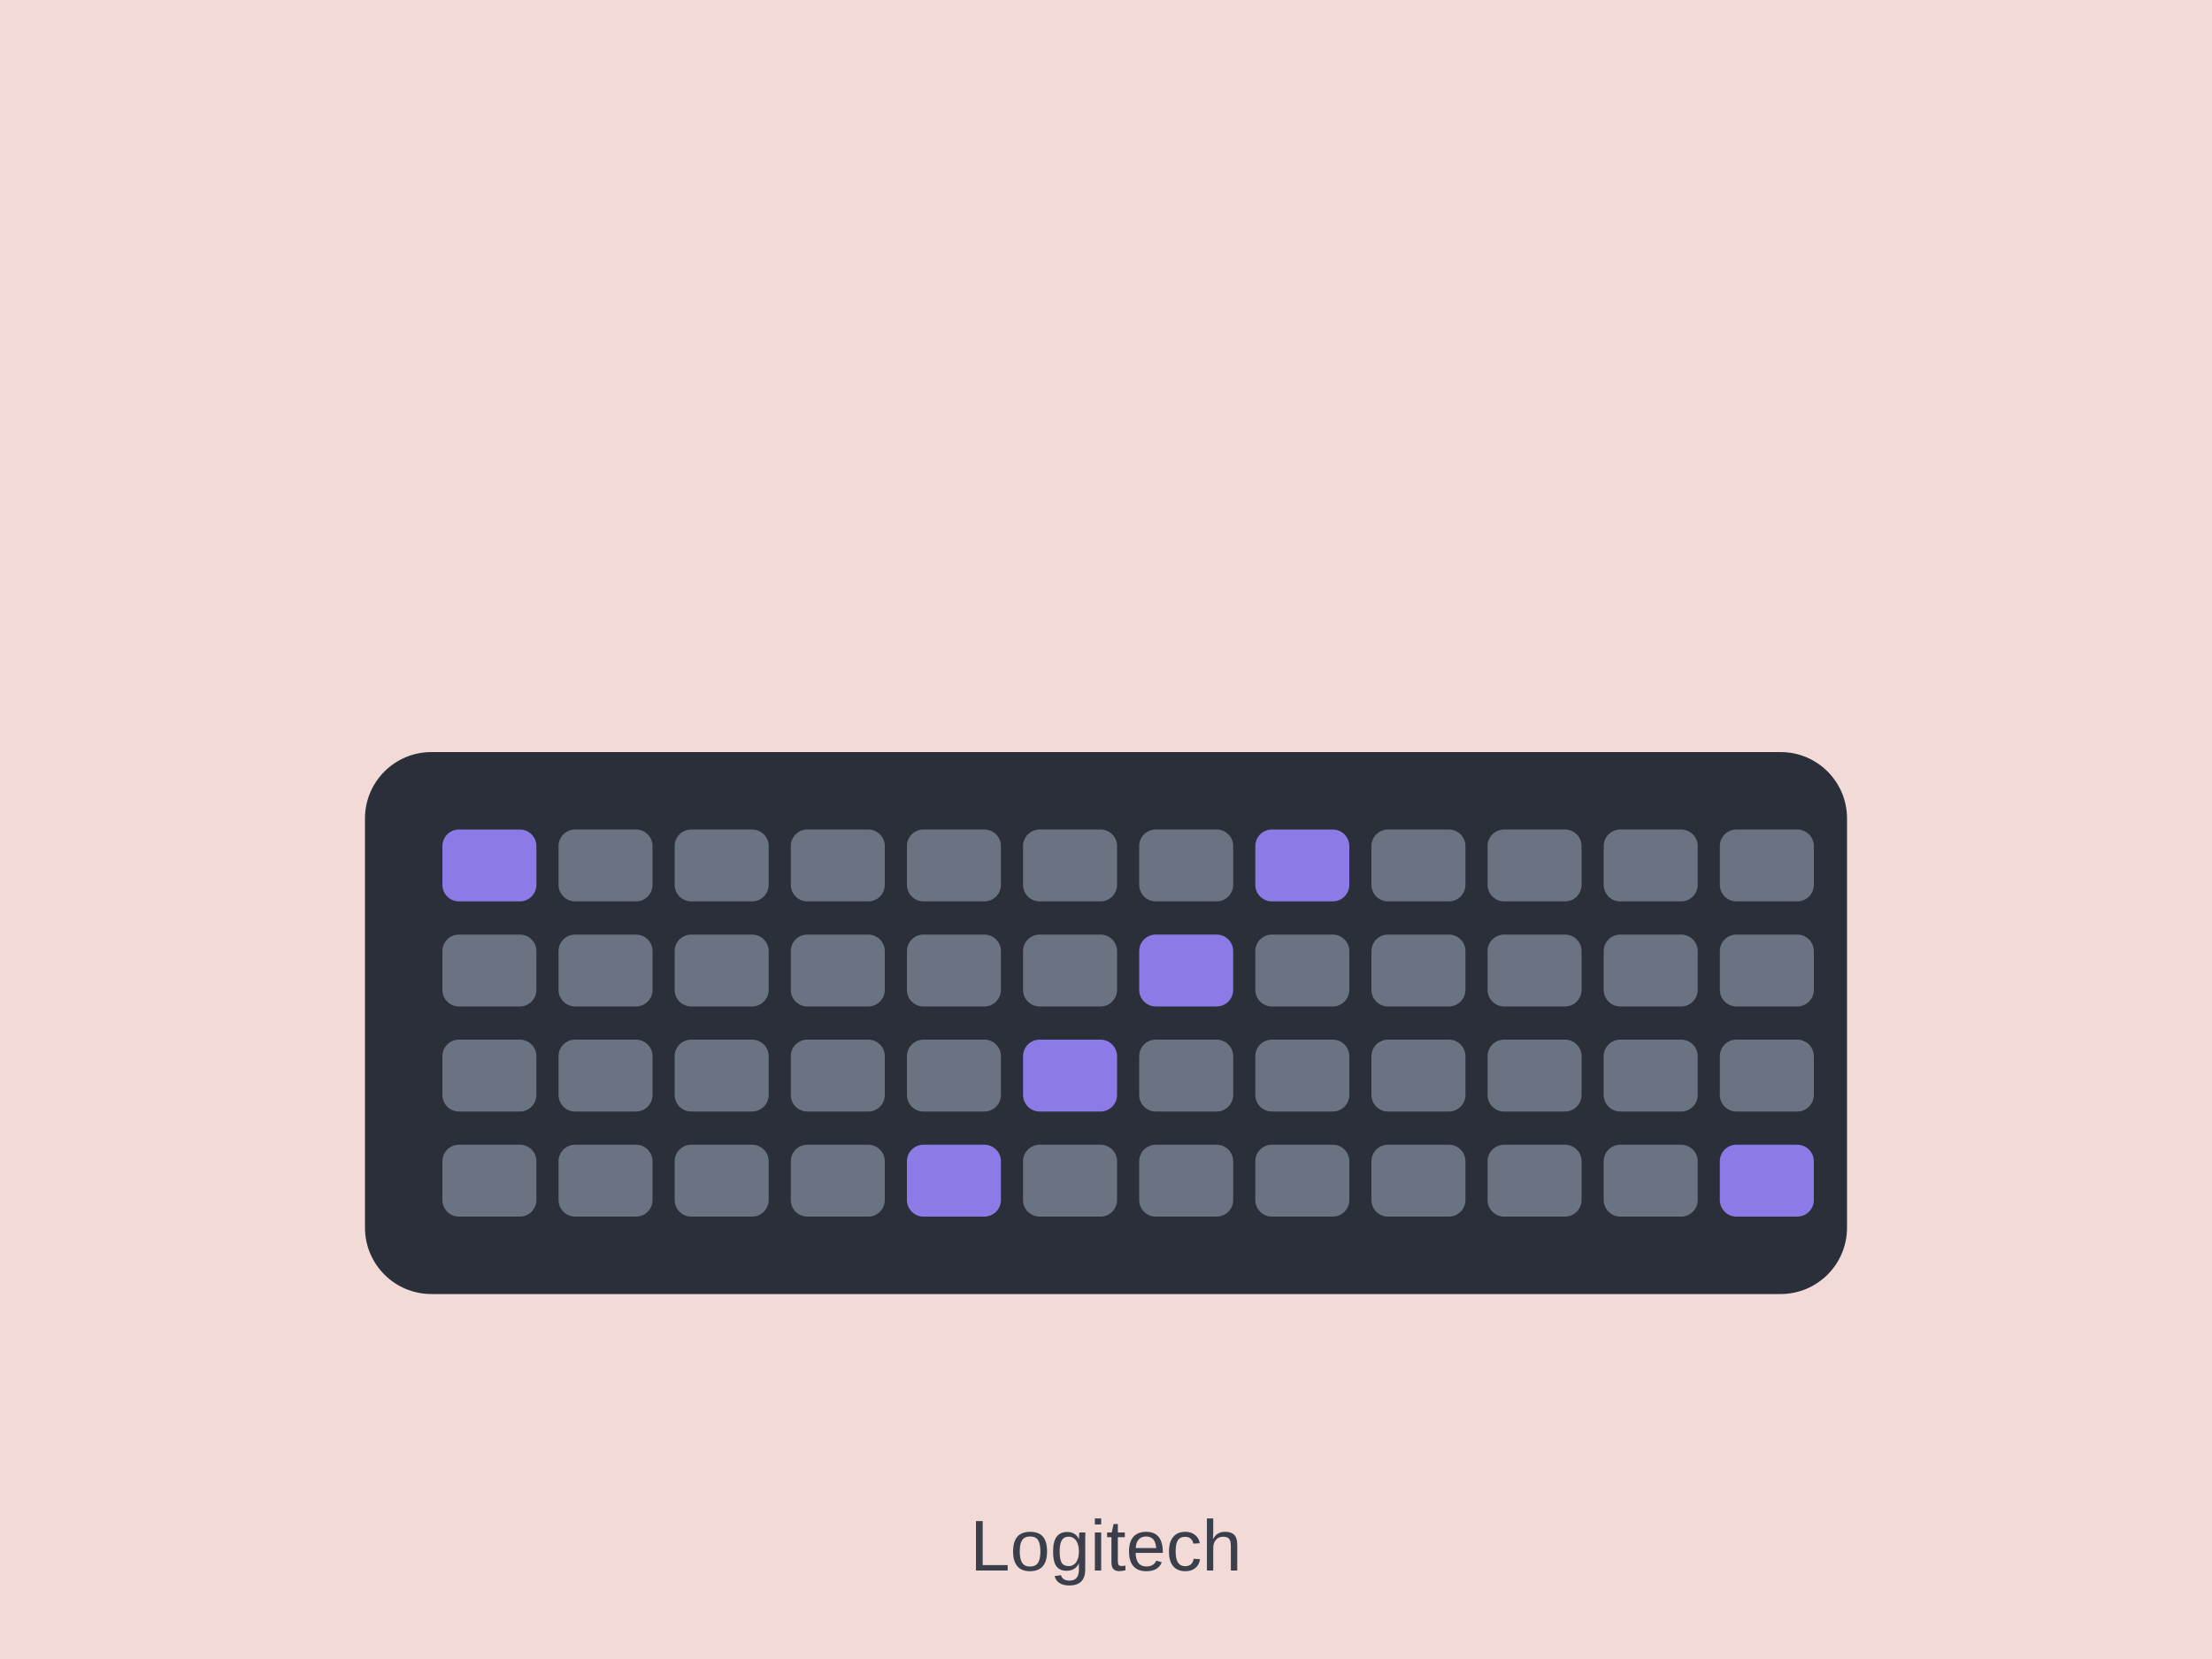
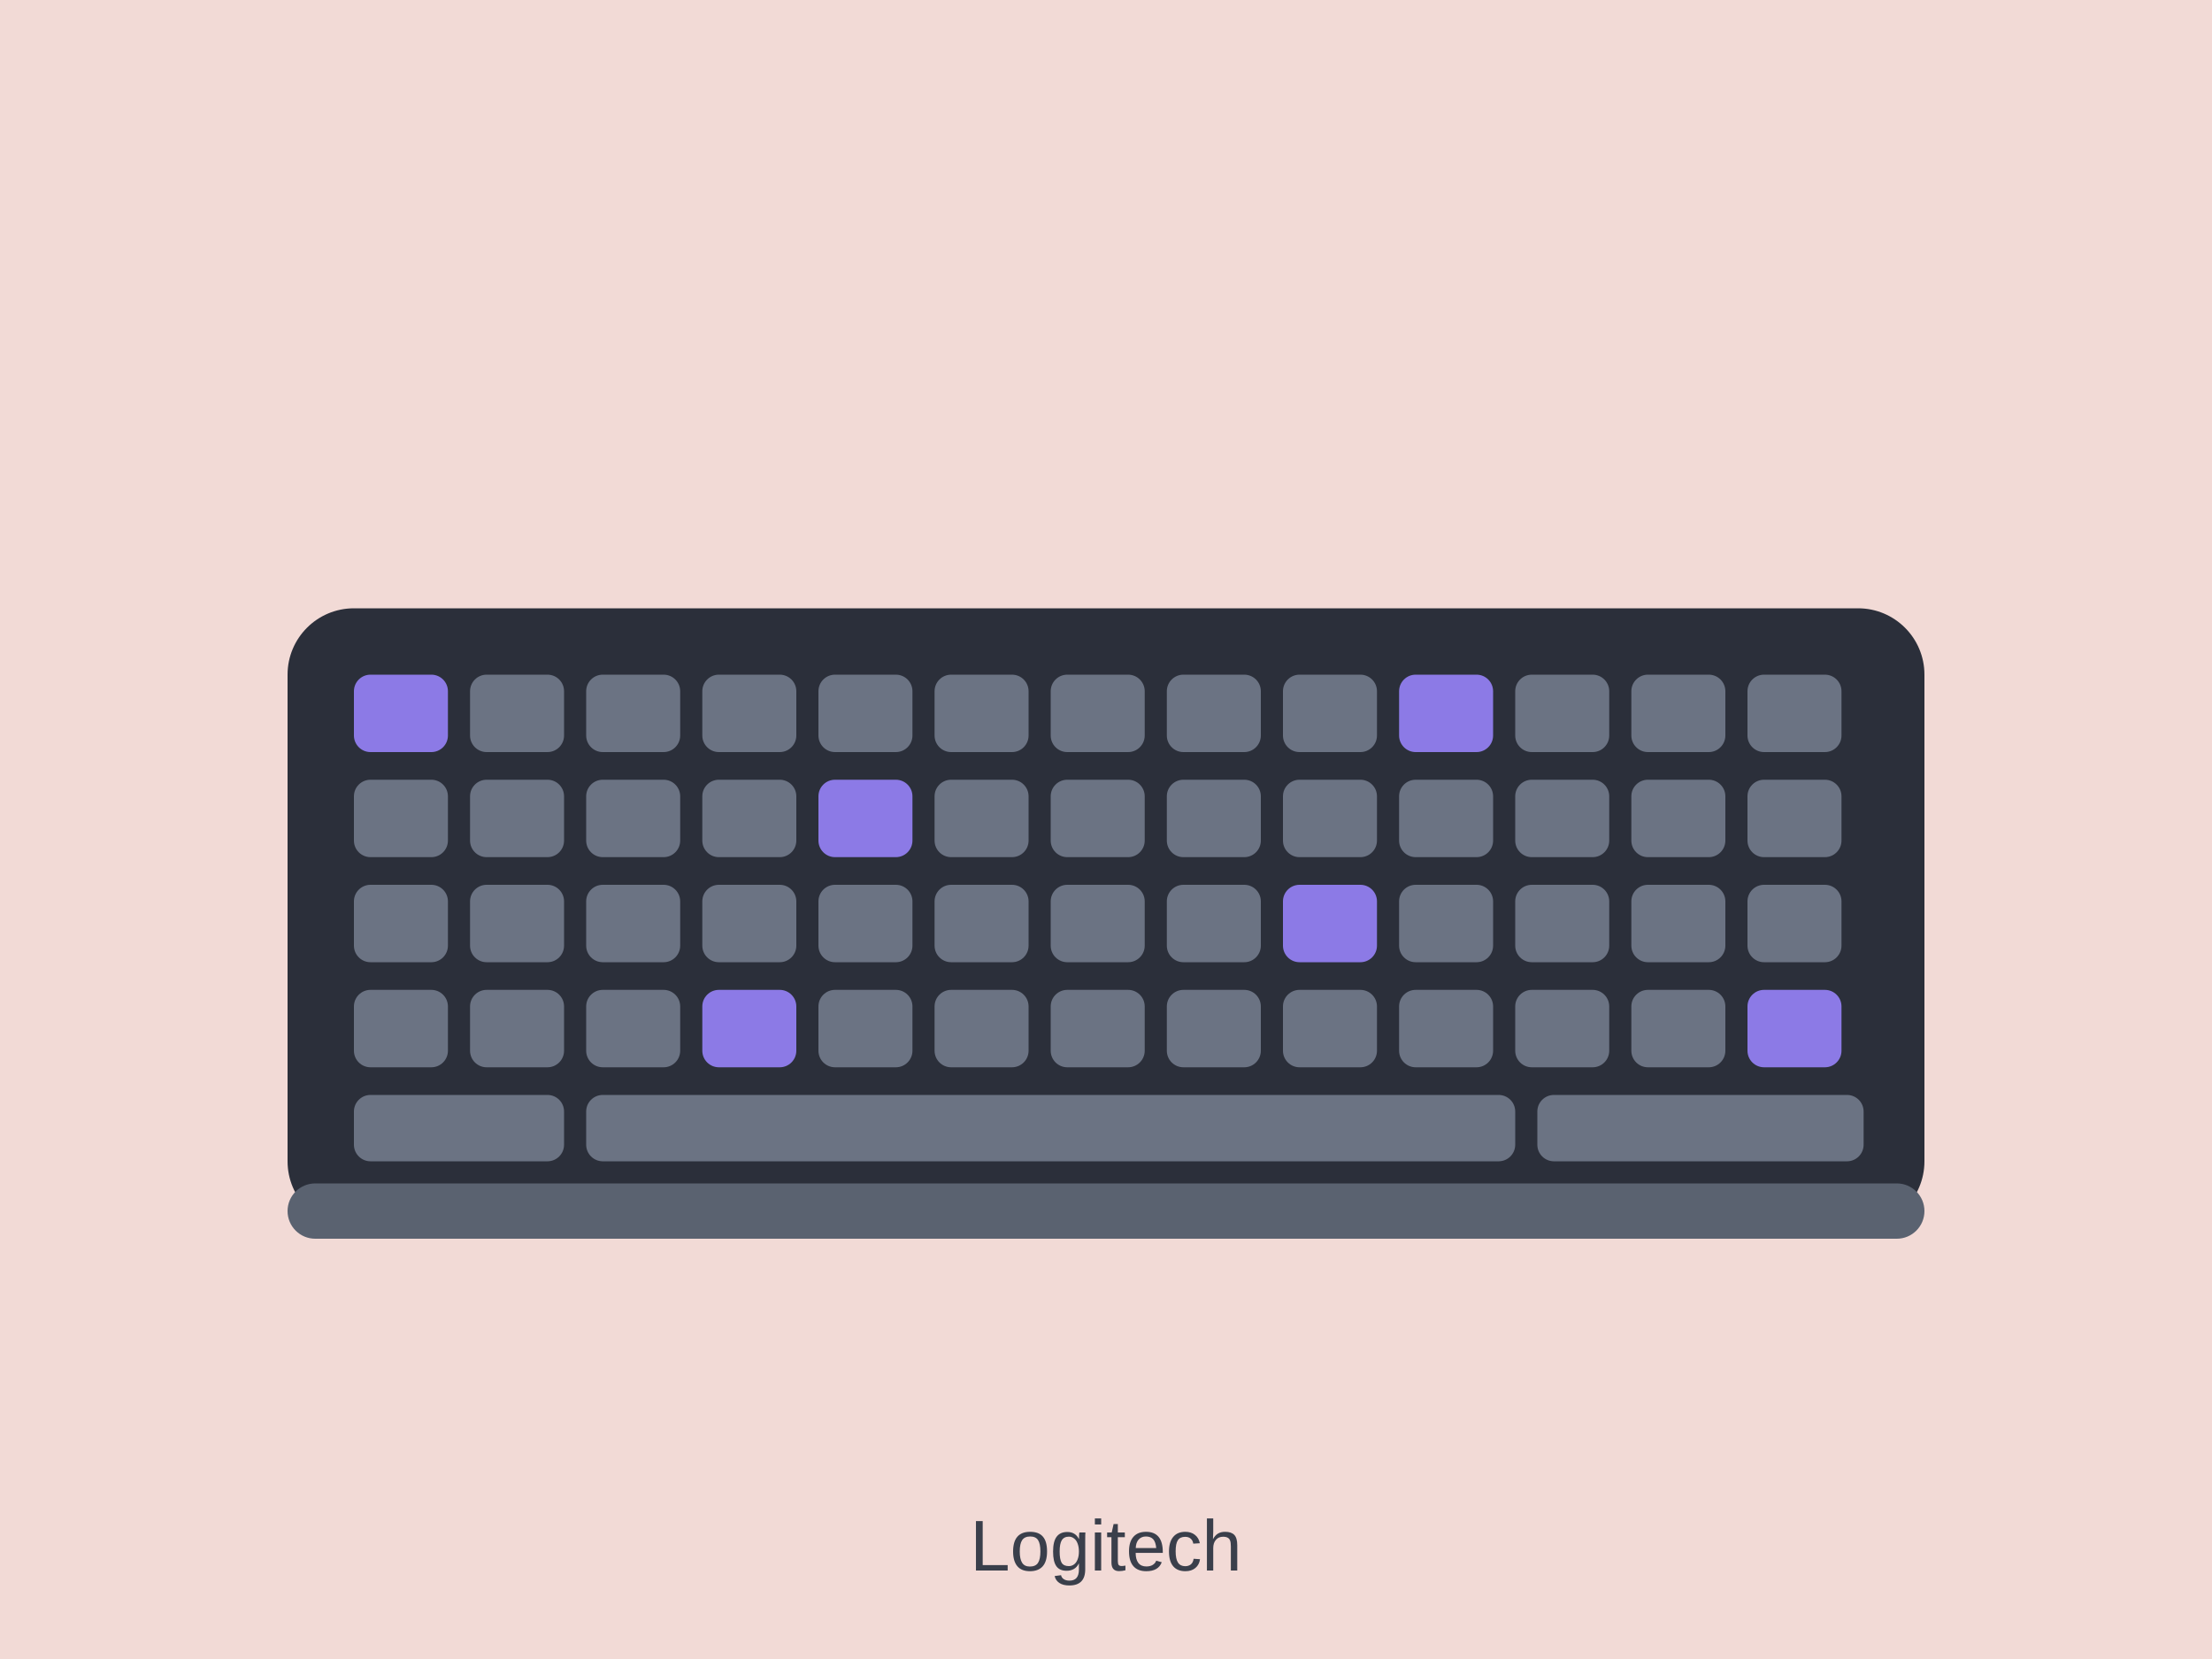
<svg xmlns="http://www.w3.org/2000/svg" viewBox="0 0 400 300" width="400" height="300" role="img" aria-label="Logitech ERGO K860">
  <rect width="400" height="300" fill="#f2dad6" />
-   <rect x="66" y="136" width="268" height="98" rx="12" fill="#2b2f3a" />
-   <rect x="80" y="150" width="17" height="13" rx="3" fill="#8c7ae6" />
-   <rect x="101" y="150" width="17" height="13" rx="3" fill="#6b7383" />
-   <rect x="122" y="150" width="17" height="13" rx="3" fill="#6b7383" />
-   <rect x="143" y="150" width="17" height="13" rx="3" fill="#6b7383" />
-   <rect x="164" y="150" width="17" height="13" rx="3" fill="#6b7383" />
-   <rect x="185" y="150" width="17" height="13" rx="3" fill="#6b7383" />
-   <rect x="206" y="150" width="17" height="13" rx="3" fill="#6b7383" />
-   <rect x="227" y="150" width="17" height="13" rx="3" fill="#8c7ae6" />
-   <rect x="248" y="150" width="17" height="13" rx="3" fill="#6b7383" />
-   <rect x="269" y="150" width="17" height="13" rx="3" fill="#6b7383" />
-   <rect x="290" y="150" width="17" height="13" rx="3" fill="#6b7383" />
-   <rect x="311" y="150" width="17" height="13" rx="3" fill="#6b7383" />
-   <rect x="80" y="169" width="17" height="13" rx="3" fill="#6b7383" />
-   <rect x="101" y="169" width="17" height="13" rx="3" fill="#6b7383" />
-   <rect x="122" y="169" width="17" height="13" rx="3" fill="#6b7383" />
-   <rect x="143" y="169" width="17" height="13" rx="3" fill="#6b7383" />
-   <rect x="164" y="169" width="17" height="13" rx="3" fill="#6b7383" />
-   <rect x="185" y="169" width="17" height="13" rx="3" fill="#6b7383" />
-   <rect x="206" y="169" width="17" height="13" rx="3" fill="#8c7ae6" />
-   <rect x="227" y="169" width="17" height="13" rx="3" fill="#6b7383" />
-   <rect x="248" y="169" width="17" height="13" rx="3" fill="#6b7383" />
-   <rect x="269" y="169" width="17" height="13" rx="3" fill="#6b7383" />
-   <rect x="290" y="169" width="17" height="13" rx="3" fill="#6b7383" />
-   <rect x="311" y="169" width="17" height="13" rx="3" fill="#6b7383" />
-   <rect x="80" y="188" width="17" height="13" rx="3" fill="#6b7383" />
-   <rect x="101" y="188" width="17" height="13" rx="3" fill="#6b7383" />
-   <rect x="122" y="188" width="17" height="13" rx="3" fill="#6b7383" />
-   <rect x="143" y="188" width="17" height="13" rx="3" fill="#6b7383" />
-   <rect x="164" y="188" width="17" height="13" rx="3" fill="#6b7383" />
-   <rect x="185" y="188" width="17" height="13" rx="3" fill="#8c7ae6" />
-   <rect x="206" y="188" width="17" height="13" rx="3" fill="#6b7383" />
-   <rect x="227" y="188" width="17" height="13" rx="3" fill="#6b7383" />
-   <rect x="248" y="188" width="17" height="13" rx="3" fill="#6b7383" />
-   <rect x="269" y="188" width="17" height="13" rx="3" fill="#6b7383" />
-   <rect x="290" y="188" width="17" height="13" rx="3" fill="#6b7383" />
-   <rect x="311" y="188" width="17" height="13" rx="3" fill="#6b7383" />
-   <rect x="80" y="207" width="17" height="13" rx="3" fill="#6b7383" />
-   <rect x="101" y="207" width="17" height="13" rx="3" fill="#6b7383" />
-   <rect x="122" y="207" width="17" height="13" rx="3" fill="#6b7383" />
-   <rect x="143" y="207" width="17" height="13" rx="3" fill="#6b7383" />
-   <rect x="164" y="207" width="17" height="13" rx="3" fill="#8c7ae6" />
-   <rect x="185" y="207" width="17" height="13" rx="3" fill="#6b7383" />
-   <rect x="206" y="207" width="17" height="13" rx="3" fill="#6b7383" />
-   <rect x="227" y="207" width="17" height="13" rx="3" fill="#6b7383" />
-   <rect x="248" y="207" width="17" height="13" rx="3" fill="#6b7383" />
-   <rect x="269" y="207" width="17" height="13" rx="3" fill="#6b7383" />
-   <rect x="290" y="207" width="17" height="13" rx="3" fill="#6b7383" />
-   <rect x="311" y="207" width="17" height="13" rx="3" fill="#8c7ae6" />
+   <rect x="52" y="110" width="296" height="112" rx="12" fill="#2b2f3a" />
+   <rect x="52" y="214" width="296" height="10" rx="5" fill="#5a6270" />
+   <rect x="64" y="122" width="17" height="14" rx="3" fill="#8c7ae6" />
+   <rect x="85" y="122" width="17" height="14" rx="3" fill="#6b7383" />
+   <rect x="106" y="122" width="17" height="14" rx="3" fill="#6b7383" />
+   <rect x="127" y="122" width="17" height="14" rx="3" fill="#6b7383" />
+   <rect x="148" y="122" width="17" height="14" rx="3" fill="#6b7383" />
+   <rect x="169" y="122" width="17" height="14" rx="3" fill="#6b7383" />
+   <rect x="190" y="122" width="17" height="14" rx="3" fill="#6b7383" />
+   <rect x="211" y="122" width="17" height="14" rx="3" fill="#6b7383" />
+   <rect x="232" y="122" width="17" height="14" rx="3" fill="#6b7383" />
+   <rect x="253" y="122" width="17" height="14" rx="3" fill="#8c7ae6" />
+   <rect x="274" y="122" width="17" height="14" rx="3" fill="#6b7383" />
+   <rect x="295" y="122" width="17" height="14" rx="3" fill="#6b7383" />
+   <rect x="316" y="122" width="17" height="14" rx="3" fill="#6b7383" />
+   <rect x="64" y="141" width="17" height="14" rx="3" fill="#6b7383" />
+   <rect x="85" y="141" width="17" height="14" rx="3" fill="#6b7383" />
+   <rect x="106" y="141" width="17" height="14" rx="3" fill="#6b7383" />
+   <rect x="127" y="141" width="17" height="14" rx="3" fill="#6b7383" />
+   <rect x="148" y="141" width="17" height="14" rx="3" fill="#8c7ae6" />
+   <rect x="169" y="141" width="17" height="14" rx="3" fill="#6b7383" />
+   <rect x="190" y="141" width="17" height="14" rx="3" fill="#6b7383" />
+   <rect x="211" y="141" width="17" height="14" rx="3" fill="#6b7383" />
+   <rect x="232" y="141" width="17" height="14" rx="3" fill="#6b7383" />
+   <rect x="253" y="141" width="17" height="14" rx="3" fill="#6b7383" />
+   <rect x="274" y="141" width="17" height="14" rx="3" fill="#6b7383" />
+   <rect x="295" y="141" width="17" height="14" rx="3" fill="#6b7383" />
+   <rect x="316" y="141" width="17" height="14" rx="3" fill="#6b7383" />
+   <rect x="64" y="160" width="17" height="14" rx="3" fill="#6b7383" />
+   <rect x="85" y="160" width="17" height="14" rx="3" fill="#6b7383" />
+   <rect x="106" y="160" width="17" height="14" rx="3" fill="#6b7383" />
+   <rect x="127" y="160" width="17" height="14" rx="3" fill="#6b7383" />
+   <rect x="148" y="160" width="17" height="14" rx="3" fill="#6b7383" />
+   <rect x="169" y="160" width="17" height="14" rx="3" fill="#6b7383" />
+   <rect x="190" y="160" width="17" height="14" rx="3" fill="#6b7383" />
+   <rect x="211" y="160" width="17" height="14" rx="3" fill="#6b7383" />
+   <rect x="232" y="160" width="17" height="14" rx="3" fill="#8c7ae6" />
+   <rect x="253" y="160" width="17" height="14" rx="3" fill="#6b7383" />
+   <rect x="274" y="160" width="17" height="14" rx="3" fill="#6b7383" />
+   <rect x="295" y="160" width="17" height="14" rx="3" fill="#6b7383" />
+   <rect x="316" y="160" width="17" height="14" rx="3" fill="#6b7383" />
+   <rect x="64" y="179" width="17" height="14" rx="3" fill="#6b7383" />
+   <rect x="85" y="179" width="17" height="14" rx="3" fill="#6b7383" />
+   <rect x="106" y="179" width="17" height="14" rx="3" fill="#6b7383" />
+   <rect x="127" y="179" width="17" height="14" rx="3" fill="#8c7ae6" />
+   <rect x="148" y="179" width="17" height="14" rx="3" fill="#6b7383" />
+   <rect x="169" y="179" width="17" height="14" rx="3" fill="#6b7383" />
+   <rect x="190" y="179" width="17" height="14" rx="3" fill="#6b7383" />
+   <rect x="211" y="179" width="17" height="14" rx="3" fill="#6b7383" />
+   <rect x="232" y="179" width="17" height="14" rx="3" fill="#6b7383" />
+   <rect x="253" y="179" width="17" height="14" rx="3" fill="#6b7383" />
+   <rect x="274" y="179" width="17" height="14" rx="3" fill="#6b7383" />
+   <rect x="295" y="179" width="17" height="14" rx="3" fill="#6b7383" />
+   <rect x="316" y="179" width="17" height="14" rx="3" fill="#8c7ae6" />
+   <rect x="64" y="198" width="38" height="12" rx="3" fill="#6b7383" />
+   <rect x="106" y="198" width="168" height="12" rx="3" fill="#6b7383" />
+   <rect x="278" y="198" width="59" height="12" rx="3" fill="#6b7383" />
  <text x="200" y="284" font-family="Arial, Helvetica, sans-serif" font-size="13" text-anchor="middle" fill="#3a3f4b">Logitech</text>
</svg>
